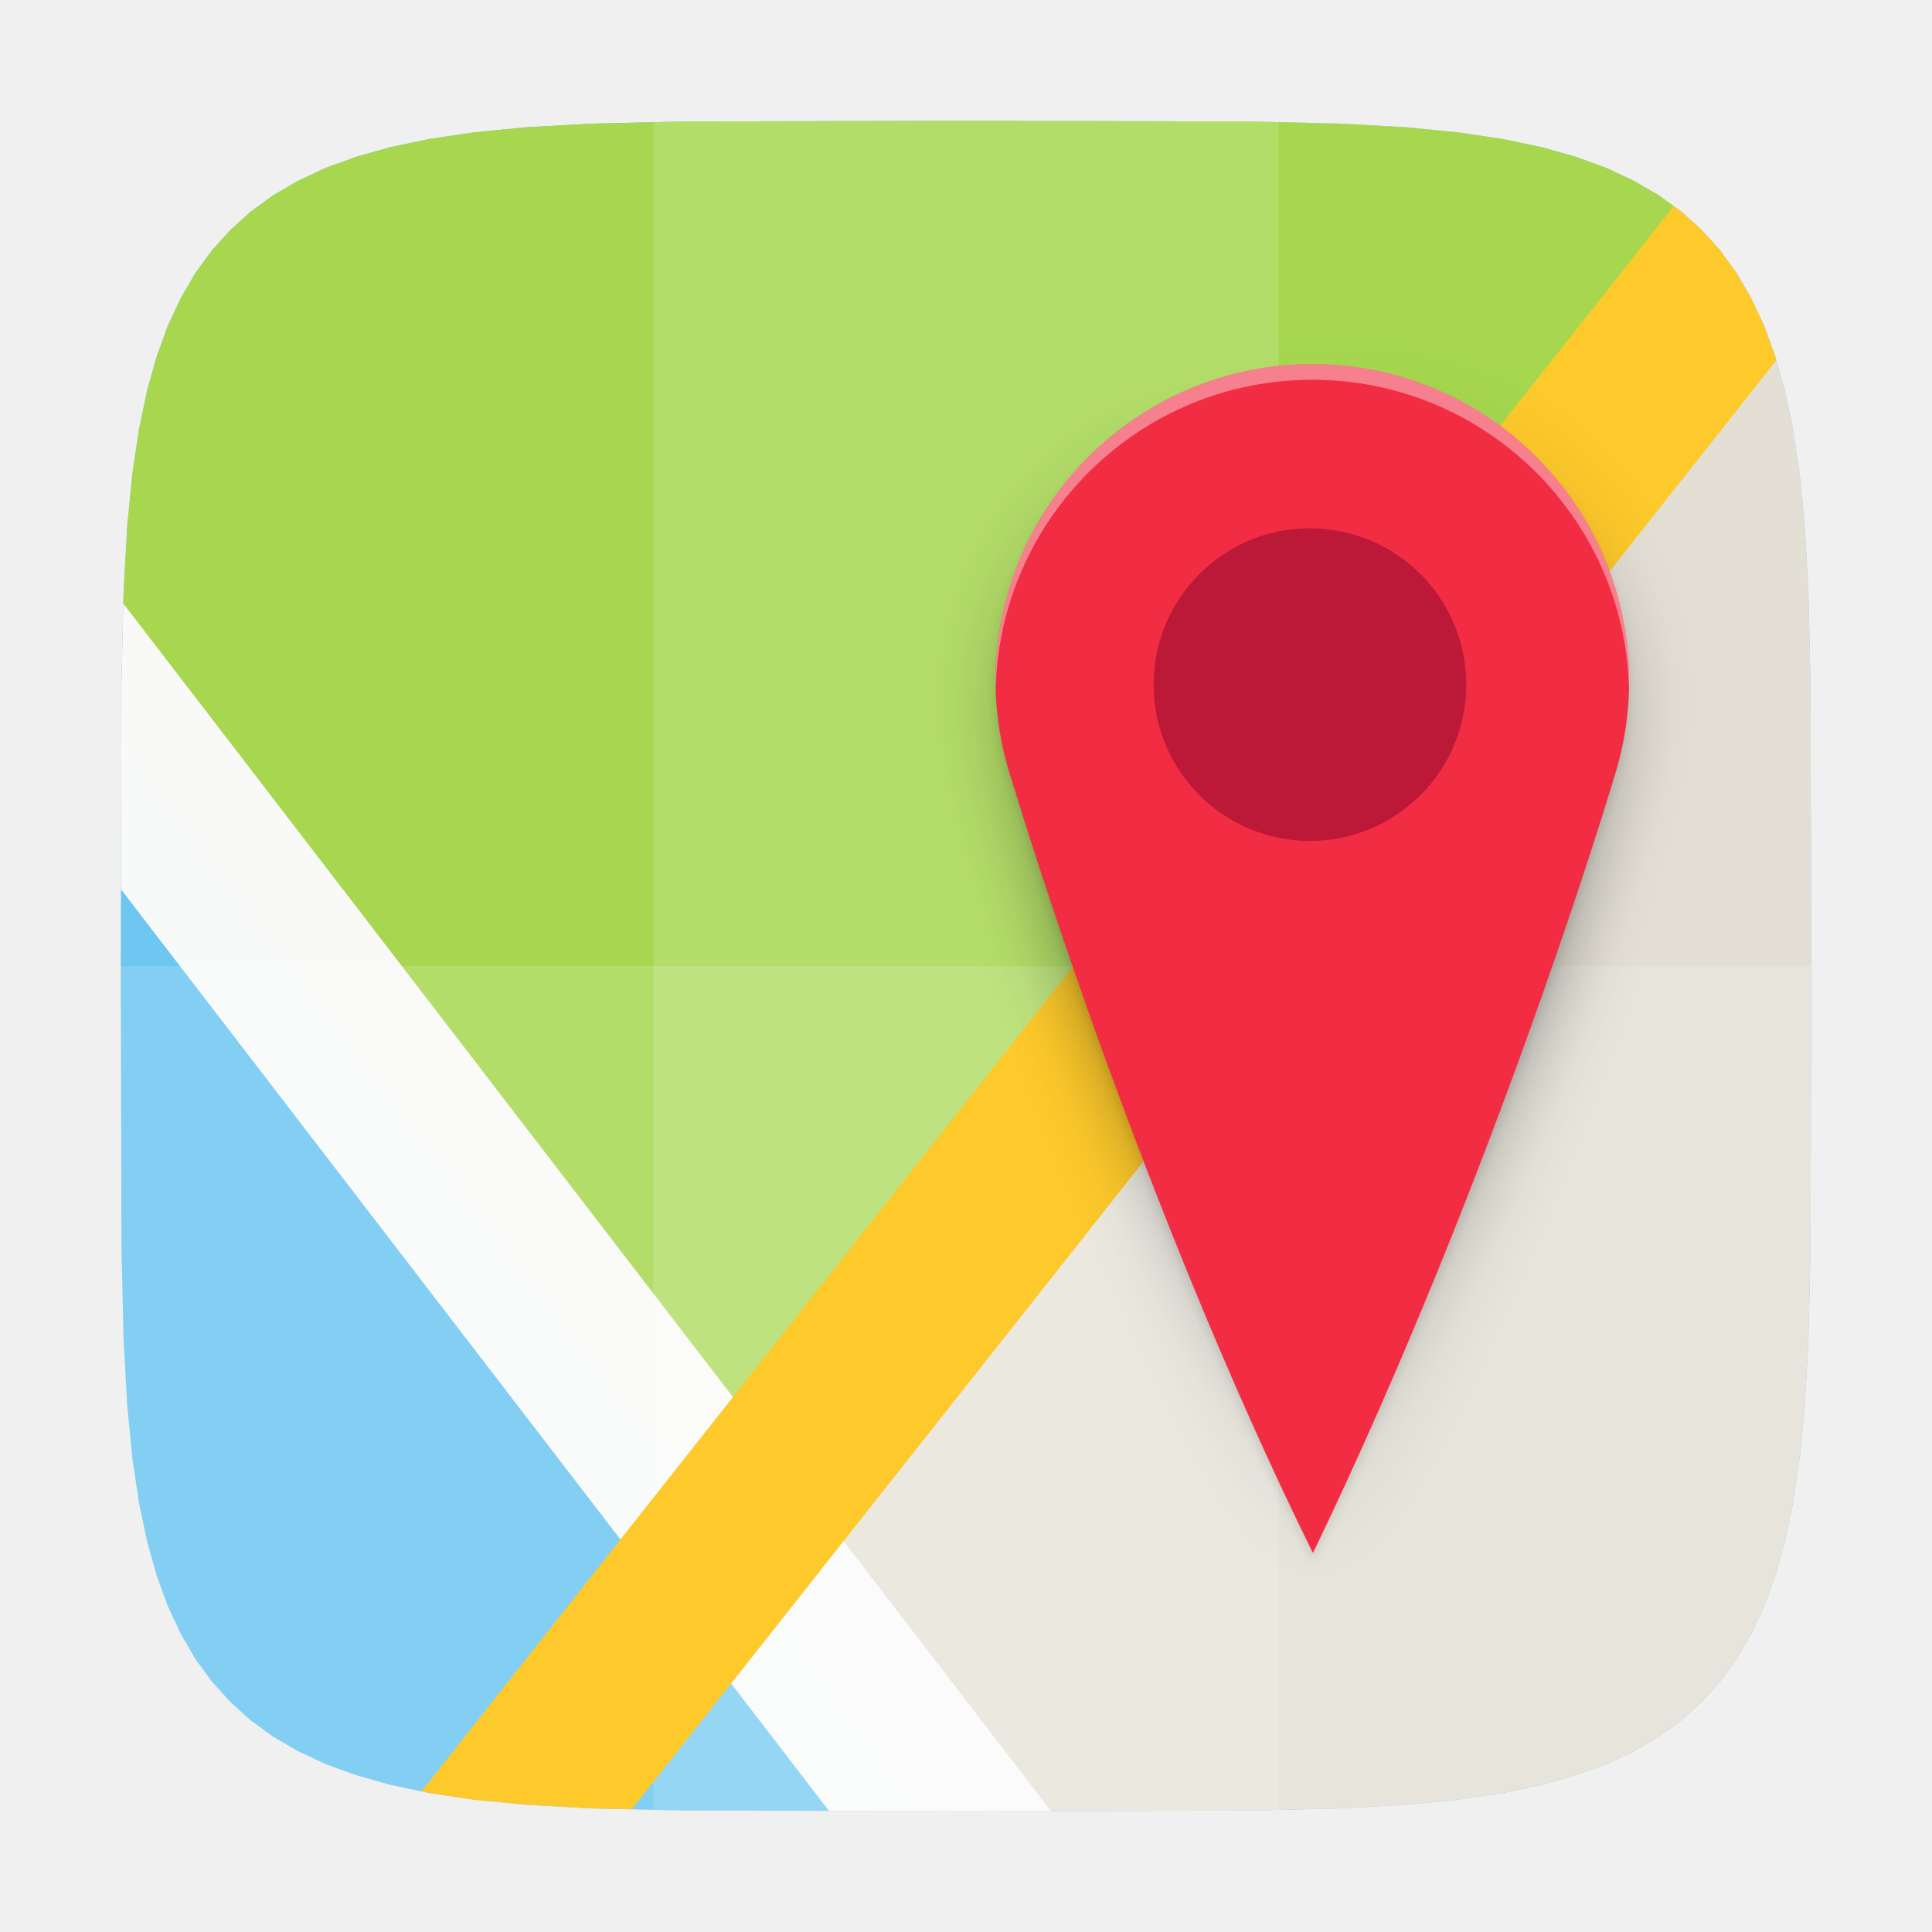
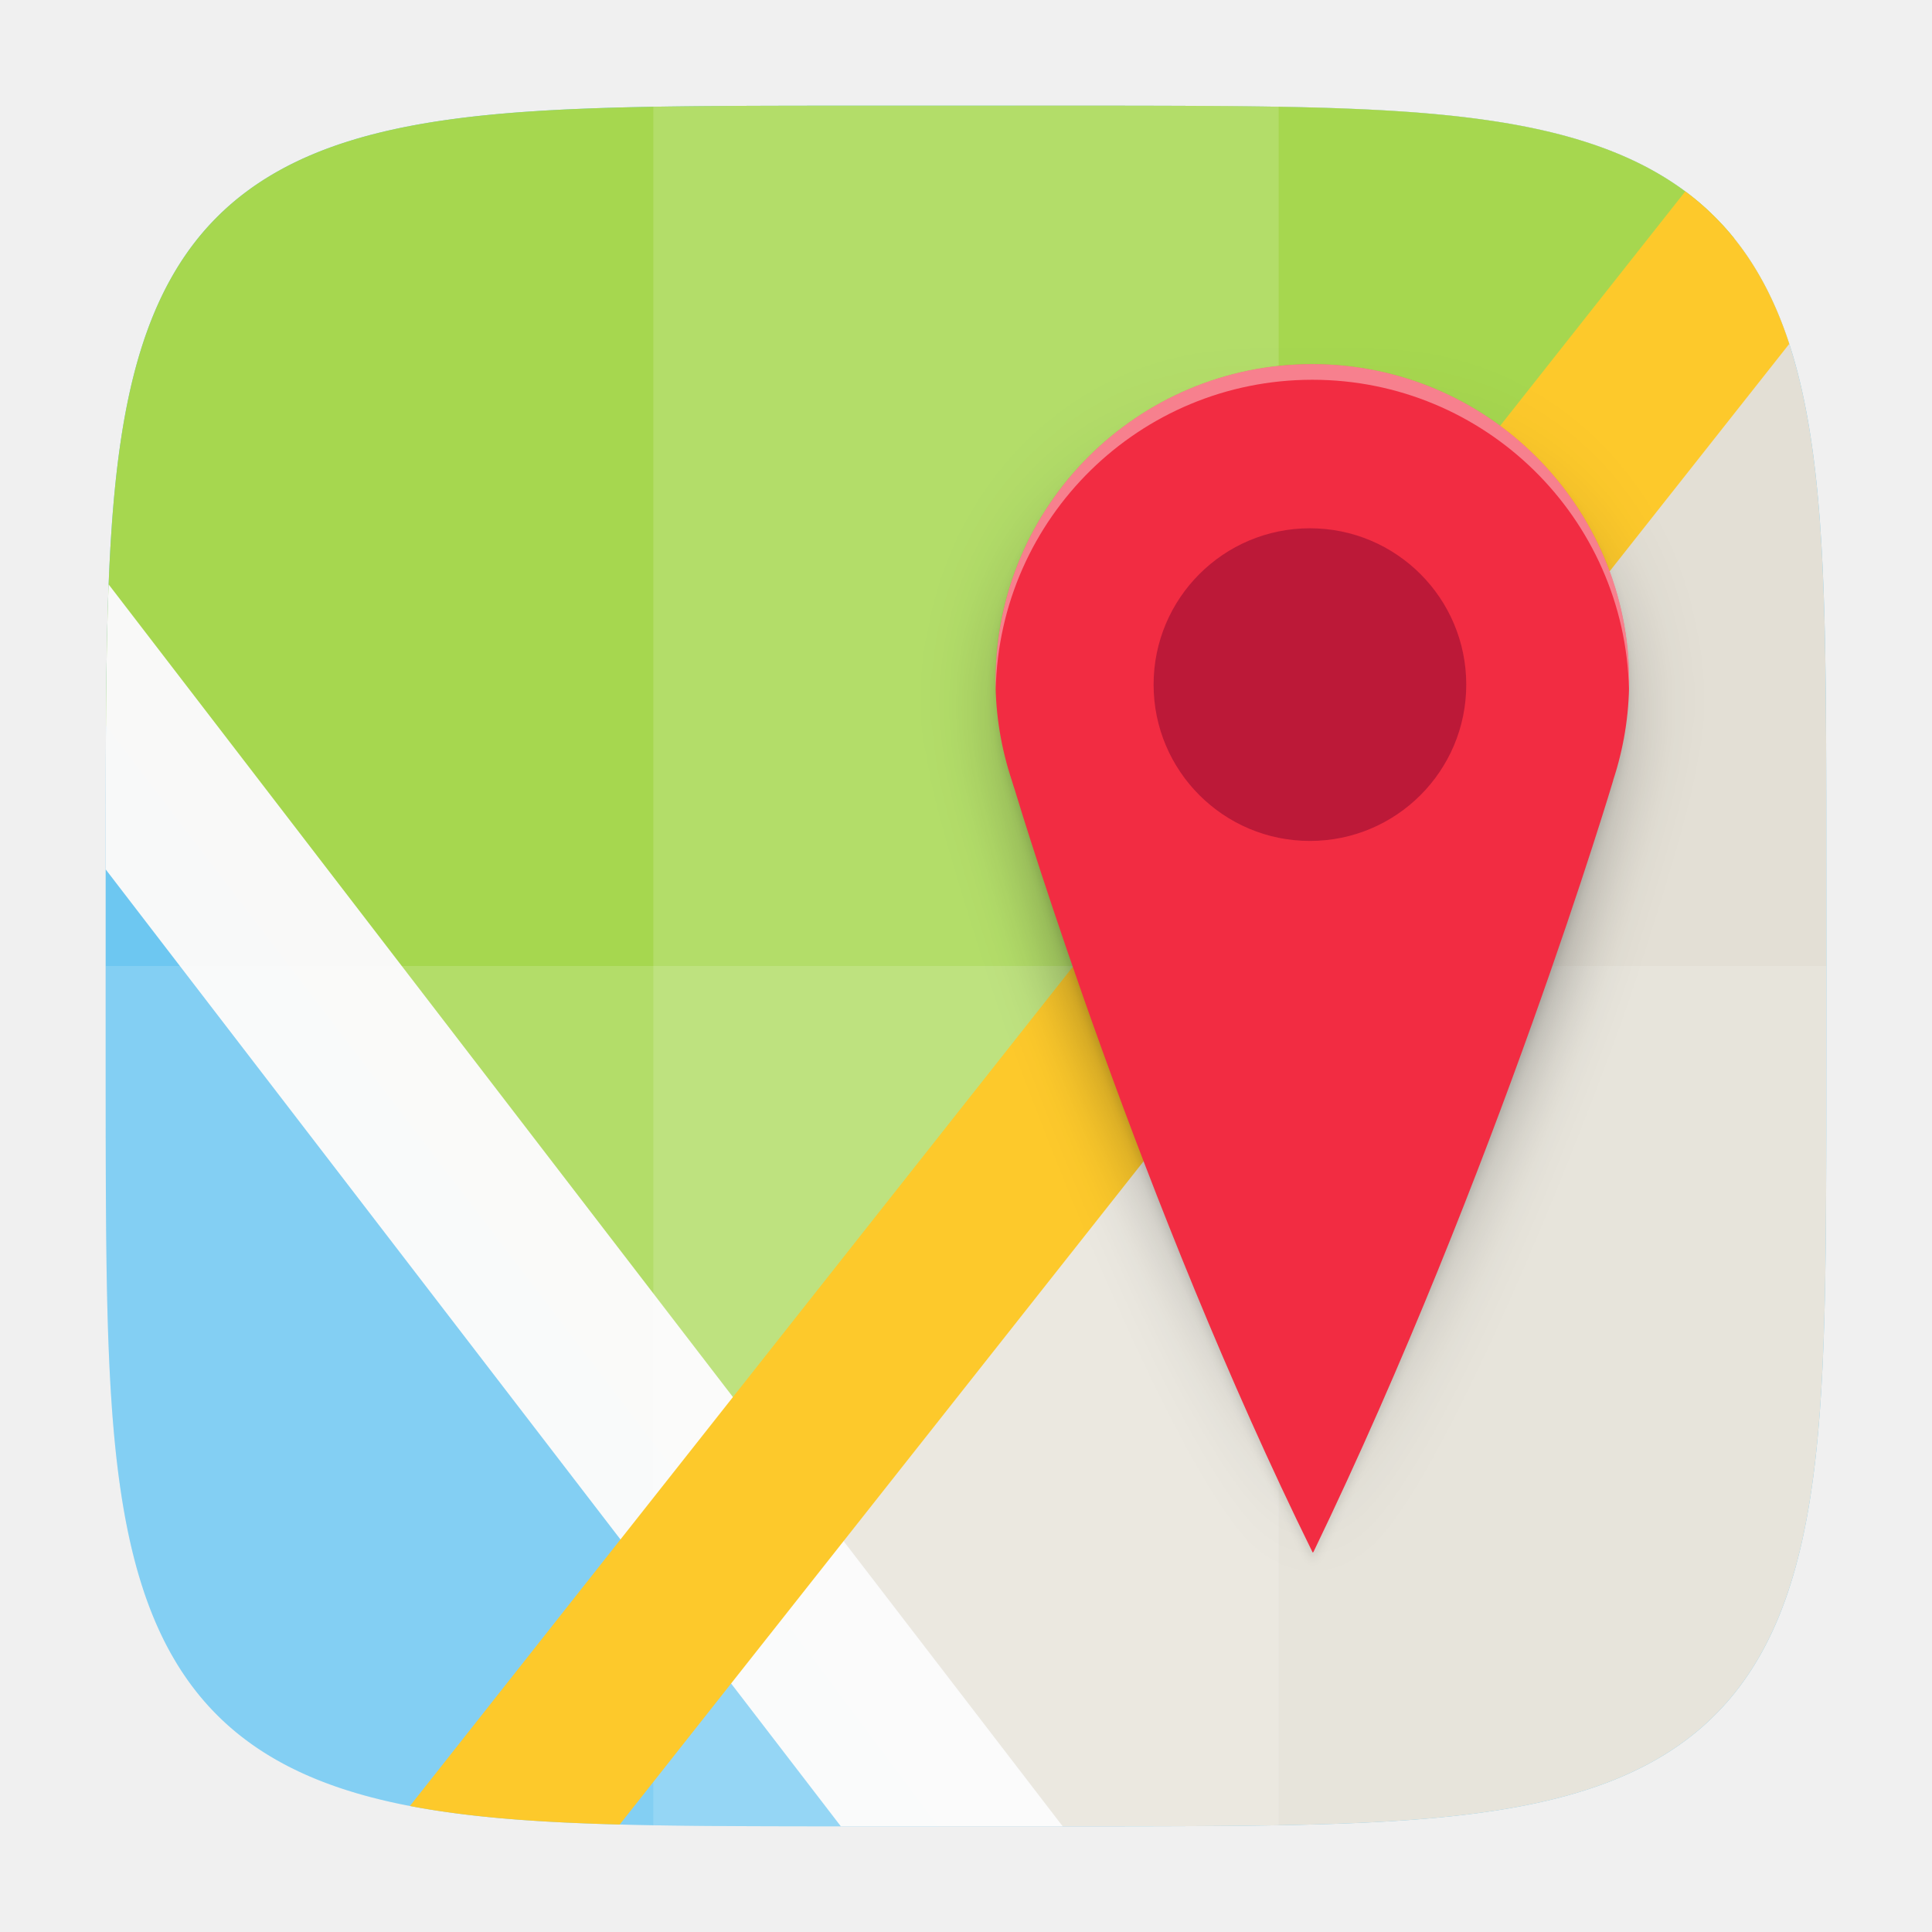
<svg xmlns="http://www.w3.org/2000/svg" xmlns:xlink="http://www.w3.org/1999/xlink" viewBox="0 0 128 128" width="128" height="128">
  <defs id="defs3">
    <filter style="color-interpolation-filters:sRGB" id="filter4346" x="-0.014" width="1.029" y="-0.011" height="1.023">
      <feGaussianBlur stdDeviation="2.12" id="feGaussianBlur4348" />
    </filter>
    <filter style="color-interpolation-filters:sRGB" id="filter4380" x="-0.058" width="1.116" y="-0.045" height="1.091">
      <feGaussianBlur stdDeviation="8.48" id="feGaussianBlur4382" />
    </filter>
    <linearGradient id="linearGradient927">
      <stop style="stop-color:#ffffff;stop-opacity:1;" offset="0" id="stop923" />
      <stop id="stop933" offset="0.125" style="stop-color:#ffffff;stop-opacity:0.098" />
      <stop id="stop931" offset="0.925" style="stop-color:#ffffff;stop-opacity:0.098" />
      <stop style="stop-color:#ffffff;stop-opacity:0.498" offset="1" id="stop925" />
    </linearGradient>
    <clipPath clipPathUnits="userSpaceOnUse" id="clipPath994">
      <path style="color:#000000;display:inline;overflow:visible;visibility:visible;fill:#cdcdcd;fill-opacity:1;fill-rule:nonzero;stroke:none;stroke-width:2;stroke-miterlimit:4;stroke-dasharray:none;stroke-opacity:1;marker:none;enable-background:accumulate" d="m 335.731,62 c -8.824,0 -9.774,0.906 -9.73,9.748 V 84 96.252 c -0.043,8.842 0.906,9.748 9.73,9.748 h 16.539 c 8.824,0 9.73,-0.906 9.73,-9.748 V 84 71.748 C 362.001,62.906 361.094,62 352.27,62 Z" id="path996" />
    </clipPath>
    <linearGradient xlink:href="#linearGradient927" id="linearGradient1004" x1="344" y1="66.001" x2="344" y2="102.001" gradientUnits="userSpaceOnUse" gradientTransform="rotate(-90,344,84)" />
    <clipPath clipPathUnits="userSpaceOnUse" id="clipPath971">
      <path style="color:#000000;display:inline;overflow:visible;visibility:visible;opacity:1;fill:#46a926;fill-opacity:1;fill-rule:nonzero;stroke:none;stroke-width:2;stroke-miterlimit:4;stroke-dasharray:none;stroke-opacity:1;marker:none;enable-background:accumulate" d="m 327.865,189 c -4.412,0 -4.887,0.453 -4.865,4.874 V 200 206.126 C 322.978,210.547 323.453,211 327.865,211 h 8.27 C 340.547,211 341,210.547 341,206.126 V 200 193.874 C 341,189.453 340.547,189 336.135,189 Z" id="path973" />
    </clipPath>
    <linearGradient xlink:href="#linearGradient927" id="linearGradient981" x1="332" y1="191" x2="332" y2="209" gradientUnits="userSpaceOnUse" gradientTransform="rotate(-90,331.9997,200)" />
    <clipPath clipPathUnits="userSpaceOnUse" id="clipPath983">
      <path id="path985" d="m 325.096,237 c -2.808,0 -3.11,0.288 -3.096,3.102 V 244 v 3.898 c -0.014,2.813 0.288,3.102 3.096,3.102 h 5.808 C 333.712,251 334,250.712 334,247.898 V 244 240.102 C 334,237.288 333.712,237 330.904,237 Z" style="color:#000000;display:inline;overflow:visible;visibility:visible;opacity:1;fill:#46a926;fill-opacity:1;fill-rule:nonzero;stroke:none;stroke-width:2;stroke-miterlimit:4;stroke-dasharray:none;stroke-opacity:1;marker:none;enable-background:accumulate" />
    </clipPath>
    <linearGradient xlink:href="#linearGradient927" id="linearGradient993" x1="328" y1="238" x2="328" y2="250" gradientUnits="userSpaceOnUse" gradientTransform="rotate(-90,328,244)" />
    <linearGradient xlink:href="#linearGradient927" id="linearGradient1004-8" x1="344" y1="65.144" x2="344" y2="102.857" gradientUnits="userSpaceOnUse" gradientTransform="matrix(0,-1.04758,0.954581,0,263.8152,444.3675)" />
    <clipPath clipPathUnits="userSpaceOnUse" id="clipPath994-1">
      <path style="color:#000000;display:inline;overflow:visible;visibility:visible;fill:#cdcdcd;fill-opacity:1;fill-rule:nonzero;stroke:none;stroke-width:2;stroke-miterlimit:4;stroke-dasharray:none;stroke-opacity:1;marker:none;enable-background:accumulate" d="m 335.731,62 c -8.824,0 -9.774,0.906 -9.73,9.748 V 84 96.252 c -0.043,8.842 0.906,9.748 9.73,9.748 h 16.539 c 8.824,0 9.73,-0.906 9.73,-9.748 V 84 71.748 C 362.001,62.906 361.094,62 352.27,62 Z" id="path996-8" />
    </clipPath>
    <linearGradient gradientTransform="translate(-307.2262,125.3924)" xlink:href="#linearGradient4311" id="linearGradient4317" x1="667.975" y1="-19.788" x2="667.975" y2="282.685" gradientUnits="userSpaceOnUse" />
    <linearGradient id="linearGradient4311">
      <stop style="stop-color:#000000;stop-opacity:0" offset="0" id="stop4313" />
      <stop id="stop4319" offset="0.504" style="stop-color:#000000;stop-opacity:1" />
      <stop style="stop-color:#000000;stop-opacity:0;" offset="1" id="stop4315" />
    </linearGradient>
    <filter style="color-interpolation-filters:sRGB" id="filter4321" x="-0.138" width="1.276" y="-0.074" height="1.147">
      <feGaussianBlur stdDeviation="9.324" id="feGaussianBlur4323" />
    </filter>
    <filter style="color-interpolation-filters:sRGB" id="filter4398" x="-0.017" width="1.035" y="-0.009" height="1.018">
      <feGaussianBlur stdDeviation="1.165" id="feGaussianBlur4400" />
    </filter>
-     <path id="tq" d="M120.00 64.00 L119.95 82.81 L119.81 88.80 L119.57 93.13 L119.23 96.61 L118.79 99.57 L118.25 102.14 L117.61 104.41 L116.87 106.44 L116.01 108.27 L115.05 109.92 L113.96 111.41 L112.75 112.75 L111.41 113.96 L109.92 115.05 L108.27 116.01 L106.44 116.87 L104.41 117.61 L102.14 118.25 L99.57 118.79 L96.61 119.23 L93.13 119.57 L88.80 119.81 L82.81 119.95 L64.00 120.00 L45.19 119.95 L39.20 119.81 L34.87 119.57 L31.39 119.23 L28.43 118.79 L25.86 118.25 L23.59 117.61 L21.56 116.87 L19.73 116.01 L18.08 115.05 L16.59 113.96 L15.25 112.75 L14.04 111.41 L12.95 109.92 L11.99 108.27 L11.13 106.44 L10.39 104.41 L9.75 102.14 L9.21 99.57 L8.77 96.61 L8.43 93.13 L8.19 88.80 L8.05 82.81 L8.00 64.00 L8.05 45.19 L8.19 39.20 L8.43 34.87 L8.77 31.39 L9.21 28.43 L9.75 25.86 L10.39 23.59 L11.13 21.56 L11.99 19.73 L12.95 18.08 L14.04 16.59 L15.25 15.25 L16.59 14.04 L18.08 12.95 L19.73 11.99 L21.56 11.13 L23.59 10.39 L25.86 9.75 L28.43 9.21 L31.39 8.77 L34.87 8.43 L39.20 8.19 L45.19 8.05 L64.00 8.00 L82.81 8.05 L88.80 8.19 L93.13 8.43 L96.61 8.77 L99.57 9.21 L102.14 9.75 L104.41 10.39 L106.44 11.13 L108.27 11.99 L109.92 12.95 L111.41 14.04 L112.75 15.25 L113.96 16.59 L115.05 18.08 L116.01 19.73 L116.87 21.56 L117.61 23.59 L118.25 25.86 L118.79 28.43 L119.23 31.39 L119.57 34.87 L119.81 39.20 L119.95 45.19Z" />
+     <path id="tq" d="M121 64 L120.999 72.555 L120.997 75.288 L120.992 77.275 L120.986 78.894 L120.978 80.283 L120.969 81.514 L120.957 82.627 L120.944 83.648 L120.93 84.594 L120.913 85.478 L120.895 86.31 L120.875 87.098 L120.853 87.846 L120.83 88.56 L120.804 89.244 L120.777 89.9 L120.749 90.531 L120.718 91.14 L120.686 91.728 L120.652 92.297 L120.616 92.849 L120.579 93.384 L120.54 93.905 L120.498 94.411 L120.456 94.904 L120.411 95.384 L120.365 95.853 L120.317 96.311 L120.267 96.758 L120.215 97.195 L120.162 97.623 L120.106 98.042 L120.049 98.452 L119.99 98.854 L119.93 99.248 L119.867 99.634 L119.803 100.014 L119.737 100.386 L119.669 100.751 L119.599 101.11 L119.528 101.463 L119.454 101.81 L119.379 102.151 L119.302 102.486 L119.223 102.816 L119.142 103.14 L119.06 103.46 L118.975 103.774 L118.889 104.084 L118.801 104.388 L118.71 104.688 L118.618 104.984 L118.524 105.275 L118.429 105.562 L118.331 105.844 L118.231 106.123 L118.13 106.397 L118.026 106.668 L117.92 106.935 L117.813 107.198 L117.704 107.457 L117.592 107.713 L117.479 107.965 L117.363 108.214 L117.246 108.459 L117.127 108.701 L117.005 108.94 L116.882 109.175 L116.756 109.407 L116.628 109.636 L116.499 109.862 L116.367 110.085 L116.233 110.305 L116.097 110.522 L115.959 110.736 L115.819 110.947 L115.676 111.156 L115.532 111.361 L115.385 111.564 L115.236 111.764 L115.085 111.961 L114.932 112.156 L114.776 112.348 L114.618 112.538 L114.458 112.725 L114.295 112.909 L114.13 113.091 L113.963 113.27 L113.793 113.447 L113.621 113.621 L113.447 113.793 L113.27 113.963 L113.091 114.13 L112.909 114.295 L112.725 114.458 L112.538 114.618 L112.348 114.776 L112.156 114.932 L111.961 115.085 L111.764 115.236 L111.564 115.385 L111.361 115.532 L111.156 115.676 L110.947 115.819 L110.736 115.959 L110.522 116.097 L110.305 116.233 L110.085 116.367 L109.862 116.499 L109.636 116.628 L109.407 116.756 L109.175 116.882 L108.94 117.005 L108.701 117.127 L108.459 117.246 L108.214 117.363 L107.965 117.479 L107.713 117.592 L107.457 117.704 L107.198 117.813 L106.935 117.92 L106.668 118.026 L106.397 118.13 L106.123 118.231 L105.844 118.331 L105.562 118.429 L105.275 118.524 L104.984 118.618 L104.688 118.71 L104.388 118.801 L104.084 118.889 L103.774 118.975 L103.46 119.06 L103.14 119.142 L102.816 119.223 L102.486 119.302 L102.151 119.379 L101.81 119.454 L101.463 119.528 L101.11 119.599 L100.751 119.669 L100.386 119.737 L100.014 119.803 L99.634 119.867 L99.248 119.93 L98.854 119.99 L98.452 120.049 L98.042 120.106 L97.623 120.162 L97.195 120.215 L96.758 120.267 L96.311 120.317 L95.853 120.365 L95.384 120.411 L94.904 120.456 L94.411 120.498 L93.905 120.54 L93.384 120.579 L92.849 120.616 L92.297 120.652 L91.728 120.686 L91.14 120.718 L90.531 120.749 L89.9 120.777 L89.244 120.804 L88.56 120.83 L87.846 120.853 L87.098 120.875 L86.31 120.895 L85.478 120.913 L84.594 120.93 L83.648 120.944 L82.627 120.957 L81.514 120.969 L80.283 120.978 L78.894 120.986 L77.275 120.992 L75.288 120.997 L72.555 120.999 L64 121 L55.445 120.999 L52.712 120.997 L50.725 120.992 L49.106 120.986 L47.717 120.978 L46.486 120.969 L45.373 120.957 L44.352 120.944 L43.406 120.93 L42.522 120.913 L41.69 120.895 L40.902 120.875 L40.154 120.853 L39.44 120.83 L38.756 120.804 L38.1 120.777 L37.469 120.749 L36.86 120.718 L36.272 120.686 L35.703 120.652 L35.151 120.616 L34.616 120.579 L34.095 120.54 L33.589 120.498 L33.096 120.456 L32.616 120.411 L32.147 120.365 L31.689 120.317 L31.242 120.267 L30.805 120.215 L30.377 120.162 L29.958 120.106 L29.548 120.049 L29.146 119.99 L28.752 119.93 L28.366 119.867 L27.986 119.803 L27.614 119.737 L27.249 119.669 L26.89 119.599 L26.537 119.528 L26.19 119.454 L25.849 119.379 L25.514 119.302 L25.184 119.223 L24.86 119.142 L24.54 119.06 L24.226 118.975 L23.916 118.889 L23.612 118.801 L23.312 118.71 L23.016 118.618 L22.725 118.524 L22.438 118.429 L22.156 118.331 L21.877 118.231 L21.603 118.13 L21.332 118.026 L21.065 117.92 L20.802 117.813 L20.543 117.704 L20.287 117.592 L20.035 117.479 L19.786 117.363 L19.541 117.246 L19.299 117.127 L19.06 117.005 L18.825 116.882 L18.593 116.756 L18.364 116.628 L18.138 116.499 L17.915 116.367 L17.695 116.233 L17.478 116.097 L17.264 115.959 L17.053 115.819 L16.844 115.676 L16.639 115.532 L16.436 115.385 L16.236 115.236 L16.039 115.085 L15.844 114.932 L15.652 114.776 L15.462 114.618 L15.275 114.458 L15.091 114.295 L14.909 114.13 L14.73 113.963 L14.553 113.793 L14.379 113.621 L14.207 113.447 L14.037 113.27 L13.87 113.091 L13.705 112.909 L13.542 112.725 L13.382 112.538 L13.224 112.348 L13.068 112.156 L12.915 111.961 L12.764 111.764 L12.615 111.564 L12.468 111.361 L12.324 111.156 L12.181 110.947 L12.041 110.736 L11.903 110.522 L11.767 110.305 L11.633 110.085 L11.501 109.862 L11.372 109.636 L11.244 109.407 L11.118 109.175 L10.995 108.94 L10.873 108.701 L10.754 108.459 L10.637 108.214 L10.521 107.965 L10.408 107.713 L10.296 107.457 L10.187 107.198 L10.08 106.935 L9.974 106.668 L9.87 106.397 L9.769 106.123 L9.669 105.844 L9.571 105.562 L9.476 105.275 L9.382 104.984 L9.29 104.688 L9.199 104.388 L9.111 104.084 L9.025 103.774 L8.94 103.46 L8.858 103.14 L8.777 102.816 L8.698 102.486 L8.621 102.151 L8.546 101.81 L8.472 101.463 L8.401 101.11 L8.331 100.751 L8.263 100.386 L8.197 100.014 L8.133 99.634 L8.07 99.248 L8.01 98.854 L7.951 98.452 L7.894 98.042 L7.838 97.623 L7.785 97.195 L7.733 96.758 L7.683 96.311 L7.635 95.853 L7.589 95.384 L7.544 94.904 L7.502 94.411 L7.46 93.905 L7.421 93.384 L7.384 92.849 L7.348 92.297 L7.314 91.728 L7.282 91.14 L7.251 90.531 L7.223 89.9 L7.196 89.244 L7.17 88.56 L7.147 87.846 L7.125 87.098 L7.105 86.31 L7.087 85.478 L7.07 84.594 L7.056 83.648 L7.043 82.627 L7.031 81.514 L7.022 80.283 L7.014 78.894 L7.008 77.275 L7.003 75.288 L7.001 72.555 L7 64 L7.001 55.445 L7.003 52.712 L7.008 50.725 L7.014 49.106 L7.022 47.717 L7.031 46.486 L7.043 45.373 L7.056 44.352 L7.07 43.406 L7.087 42.522 L7.105 41.69 L7.125 40.902 L7.147 40.154 L7.17 39.44 L7.196 38.756 L7.223 38.1 L7.251 37.469 L7.282 36.86 L7.314 36.272 L7.348 35.703 L7.384 35.151 L7.421 34.616 L7.46 34.095 L7.502 33.589 L7.544 33.096 L7.589 32.616 L7.635 32.147 L7.683 31.689 L7.733 31.242 L7.785 30.805 L7.838 30.377 L7.894 29.958 L7.951 29.548 L8.01 29.146 L8.07 28.752 L8.133 28.366 L8.197 27.986 L8.263 27.614 L8.331 27.249 L8.401 26.89 L8.472 26.537 L8.546 26.19 L8.621 25.849 L8.698 25.514 L8.777 25.184 L8.858 24.86 L8.94 24.54 L9.025 24.226 L9.111 23.916 L9.199 23.612 L9.29 23.312 L9.382 23.016 L9.476 22.725 L9.571 22.438 L9.669 22.156 L9.769 21.877 L9.87 21.603 L9.974 21.332 L10.08 21.065 L10.187 20.802 L10.296 20.543 L10.408 20.287 L10.521 20.035 L10.637 19.786 L10.754 19.541 L10.873 19.299 L10.995 19.06 L11.118 18.825 L11.244 18.593 L11.372 18.364 L11.501 18.138 L11.633 17.915 L11.767 17.695 L11.903 17.478 L12.041 17.264 L12.181 17.053 L12.324 16.844 L12.468 16.639 L12.615 16.436 L12.764 16.236 L12.915 16.039 L13.068 15.844 L13.224 15.652 L13.382 15.462 L13.542 15.275 L13.705 15.091 L13.87 14.909 L14.037 14.73 L14.207 14.553 L14.379 14.379 L14.553 14.207 L14.73 14.037 L14.909 13.87 L15.091 13.705 L15.275 13.542 L15.462 13.382 L15.652 13.224 L15.844 13.068 L16.039 12.915 L16.236 12.764 L16.436 12.615 L16.639 12.468 L16.844 12.324 L17.053 12.181 L17.264 12.041 L17.478 11.903 L17.695 11.767 L17.915 11.633 L18.138 11.501 L18.364 11.372 L18.593 11.244 L18.825 11.118 L19.06 10.995 L19.299 10.873 L19.541 10.754 L19.786 10.637 L20.035 10.521 L20.287 10.408 L20.543 10.296 L20.802 10.187 L21.065 10.08 L21.332 9.974 L21.603 9.87 L21.877 9.769 L22.156 9.669 L22.438 9.571 L22.725 9.476 L23.016 9.382 L23.312 9.29 L23.612 9.199 L23.916 9.111 L24.226 9.025 L24.54 8.94 L24.86 8.858 L25.184 8.777 L25.514 8.698 L25.849 8.621 L26.19 8.546 L26.537 8.472 L26.89 8.401 L27.249 8.331 L27.614 8.263 L27.986 8.197 L28.366 8.133 L28.752 8.07 L29.146 8.01 L29.548 7.951 L29.958 7.894 L30.377 7.838 L30.805 7.785 L31.242 7.733 L31.689 7.683 L32.147 7.635 L32.616 7.589 L33.096 7.544 L33.589 7.502 L34.095 7.46 L34.616 7.421 L35.151 7.384 L35.703 7.348 L36.272 7.314 L36.86 7.282 L37.469 7.251 L38.1 7.223 L38.756 7.196 L39.44 7.17 L40.154 7.147 L40.902 7.125 L41.69 7.105 L42.522 7.087 L43.406 7.07 L44.352 7.056 L45.373 7.043 L46.486 7.031 L47.717 7.022 L49.106 7.014 L50.725 7.008 L52.712 7.003 L55.445 7.001 L64 7 L72.555 7.001 L75.288 7.003 L77.275 7.008 L78.894 7.014 L80.283 7.022 L81.514 7.031 L82.627 7.043 L83.648 7.056 L84.594 7.07 L85.478 7.087 L86.31 7.105 L87.098 7.125 L87.846 7.147 L88.56 7.17 L89.244 7.196 L89.9 7.223 L90.531 7.251 L91.14 7.282 L91.728 7.314 L92.297 7.348 L92.849 7.384 L93.384 7.421 L93.905 7.46 L94.411 7.502 L94.904 7.544 L95.384 7.589 L95.853 7.635 L96.311 7.683 L96.758 7.733 L97.195 7.785 L97.623 7.838 L98.042 7.894 L98.452 7.951 L98.854 8.01 L99.248 8.07 L99.634 8.133 L100.014 8.197 L100.386 8.263 L100.751 8.331 L101.11 8.401 L101.463 8.472 L101.81 8.546 L102.151 8.621 L102.486 8.698 L102.816 8.777 L103.14 8.858 L103.46 8.94 L103.774 9.025 L104.084 9.111 L104.388 9.199 L104.688 9.29 L104.984 9.382 L105.275 9.476 L105.562 9.571 L105.844 9.669 L106.123 9.769 L106.397 9.87 L106.668 9.974 L106.935 10.08 L107.198 10.187 L107.457 10.296 L107.713 10.408 L107.965 10.521 L108.214 10.637 L108.459 10.754 L108.701 10.873 L108.94 10.995 L109.175 11.118 L109.407 11.244 L109.636 11.372 L109.862 11.501 L110.085 11.633 L110.305 11.767 L110.522 11.903 L110.736 12.041 L110.947 12.181 L111.156 12.324 L111.361 12.468 L111.564 12.615 L111.764 12.764 L111.961 12.915 L112.156 13.068 L112.348 13.224 L112.538 13.382 L112.725 13.542 L112.909 13.705 L113.091 13.87 L113.27 14.037 L113.447 14.207 L113.621 14.379 L113.793 14.553 L113.963 14.73 L114.13 14.909 L114.295 15.091 L114.458 15.275 L114.618 15.462 L114.776 15.652 L114.932 15.844 L115.085 16.039 L115.236 16.236 L115.385 16.436 L115.532 16.639 L115.676 16.844 L115.819 17.053 L115.959 17.264 L116.097 17.478 L116.233 17.695 L116.367 17.915 L116.499 18.138 L116.628 18.364 L116.756 18.593 L116.882 18.825 L117.005 19.06 L117.127 19.299 L117.246 19.541 L117.363 19.786 L117.479 20.035 L117.592 20.287 L117.704 20.543 L117.813 20.802 L117.92 21.065 L118.026 21.332 L118.13 21.603 L118.231 21.877 L118.331 22.156 L118.429 22.438 L118.524 22.725 L118.618 23.016 L118.71 23.312 L118.801 23.612 L118.889 23.916 L118.975 24.226 L119.06 24.54 L119.142 24.86 L119.223 25.184 L119.302 25.514 L119.379 25.849 L119.454 26.19 L119.528 26.537 L119.599 26.89 L119.669 27.249 L119.737 27.614 L119.803 27.986 L119.867 28.366 L119.93 28.752 L119.99 29.146 L120.049 29.548 L120.106 29.958 L120.162 30.377 L120.215 30.805 L120.267 31.242 L120.317 31.689 L120.365 32.147 L120.411 32.616 L120.456 33.096 L120.498 33.589 L120.54 34.095 L120.579 34.616 L120.616 35.151 L120.652 35.703 L120.686 36.272 L120.718 36.86 L120.749 37.469 L120.777 38.1 L120.804 38.756 L120.83 39.44 L120.853 40.154 L120.875 40.902 L120.895 41.69 L120.913 42.522 L120.93 43.406 L120.944 44.352 L120.957 45.373 L120.969 46.486 L120.978 47.717 L120.986 49.106 L120.992 50.725 L120.997 52.712 L120.999 55.445Z" />
    <clipPath id="tc">
      <use href="#tq" />
    </clipPath>
  </defs>
  <g clip-path="url(#tc)">
    <g transform="matrix(0.5178571 0 0 0.6590909 -14.71429 -38.81818)">
+       <g />
      <path style="display:inline;opacity:1;fill:#6dc7f1;fill-opacity:1;stroke:none;stroke-width:2;stroke-linecap:round;stroke-linejoin:round;stroke-miterlimit:4;stroke-dasharray:none;stroke-dashoffset:0;stroke-opacity:1;enable-background:new" d="M 78.99 67.998 C 43.622 67.998 39.998 71.621 39.998 106.918 L 39.998 205.076 C 39.998 240.373 43.622 244.171 78.99 243.998 L 151.998 243.998 L 225.004 243.998 C 260.372 244.171 263.998 240.373 263.998 205.076 L 263.998 106.918 C 263.998 71.621 260.372 67.998 225.004 67.998 L 151.998 67.998 L 78.99 67.998 z " id="rect877" />
      <path style="color:#000000;display:inline;overflow:visible;visibility:visible;fill:#e3dfd5;fill-opacity:1;fill-rule:nonzero;stroke:none;stroke-width:2.006;marker:none;enable-background:accumulate" clip-path="none" d="M 158.697 67.998 L 121.852 214.465 L 149.91 243.998 L 151.998 243.998 L 225.004 243.998 C 260.372 244.171 263.998 240.373 263.998 205.076 L 263.998 106.918 C 263.998 71.621 260.372 67.998 225.004 67.998 L 158.697 67.998 z " id="path4267" />
      <path style="color:#000000;display:inline;overflow:visible;visibility:visible;fill:#a6d74f;fill-opacity:1;fill-rule:nonzero;stroke:none;stroke-width:2.006;marker:none;enable-background:accumulate" d="M 78.99 67.998 C 43.622 67.998 39.998 71.621 39.998 106.918 L 39.998 129.818 L 124.582 216.896 L 258.084 74.578 C 252.833 68.955 243.062 67.998 225.004 67.998 L 151.998 67.998 L 78.99 67.998 z " id="path4208" />
      <path style="color:#000000;display:inline;overflow:visible;visibility:visible;fill:#f9f9f9;fill-opacity:0.996;fill-rule:nonzero;stroke:none;stroke-width:2.006;marker:none;enable-background:accumulate" d="M 39.998 115.275 L 39.998 144.309 L 137.471 243.998 L 151.998 243.998 L 165.855 243.998 L 39.998 115.275 z " id="rect4236" />
      <path style="display:inline;opacity:1;fill:#6dc7f1;fill-opacity:1;stroke:none;stroke-width:2;stroke-linecap:round;stroke-linejoin:round;stroke-miterlimit:4;stroke-dasharray:none;stroke-dashoffset:0;stroke-opacity:1;enable-background:new" d="M 331.248 65.5 C 322.406 65.457 321.5 66.999 321.5 75.23 L 321.5 92.77 C 321.5 100.999 322.406 102.5 331.248 102.5 L 344 102.5 L 356.752 102.5 C 365.594 102.5 366.5 100.999 366.5 92.77 L 366.5 75.23 C 366.5 66.999 365.594 65.457 356.752 65.5 L 344 65.5 L 331.248 65.5 z " id="path888" />
      <path style="display:inline;opacity:1;fill:#6dc7f1;fill-opacity:1;stroke:none;stroke-width:2;stroke-linecap:round;stroke-linejoin:round;stroke-miterlimit:4;stroke-dasharray:none;stroke-dashoffset:0;stroke-opacity:1;enable-background:new" d="M 327.783 135.5 C 322.085 135.471 321.5 136.512 321.5 142.074 L 321.5 153.926 C 321.5 159.486 322.085 160.5 327.783 160.5 L 336 160.5 L 344.217 160.5 C 349.915 160.5 350.5 159.486 350.5 153.926 L 350.5 142.074 C 350.5 136.512 349.915 135.471 344.217 135.5 L 336 135.5 L 327.783 135.5 z " id="path942" />
      <path style="display:inline;opacity:1;fill:#6dc7f1;fill-opacity:1;stroke:none;stroke-width:2;stroke-linecap:round;stroke-linejoin:round;stroke-miterlimit:4;stroke-dasharray:none;stroke-dashoffset:0;stroke-opacity:1;enable-background:new" d="M 323.824 237.5 C 322.066 237.491 321.241 237.617 320.848 238.312 C 320.578 239.082 320.5 240.159 320.5 241.684 L 320.5 245.316 C 320.5 249.853 321.149 250.5 325.689 250.5 L 328 250.5 L 330.311 250.5 C 334.851 250.5 335.5 249.853 335.5 245.316 L 335.5 241.684 C 335.5 240.159 335.422 239.082 335.152 238.312 C 334.759 237.617 333.934 237.491 332.176 237.5 L 328 237.5 L 323.824 237.5 z " id="path946" />
      <path style="display:inline;opacity:1;fill:#6dc7f1;fill-opacity:1;stroke:none;stroke-width:2;stroke-linecap:round;stroke-linejoin:round;stroke-miterlimit:4;stroke-dasharray:none;stroke-dashoffset:0;stroke-opacity:1;enable-background:new" d="M 325.596 190.5 C 323.628 190.49 322.417 190.581 321.67 191.041 C 320.727 192.165 320.5 194.066 320.5 197.275 L 320.5 202.725 C 320.5 205.921 320.725 207.819 321.658 208.945 C 322.405 209.41 323.619 209.5 325.596 209.5 L 332 209.5 L 338.404 209.5 C 340.381 209.5 341.595 209.41 342.342 208.945 C 343.275 207.819 343.5 205.921 343.5 202.725 L 343.5 197.275 C 343.5 194.066 343.273 192.165 342.33 191.041 C 341.583 190.581 340.372 190.49 338.404 190.5 L 332 190.5 L 325.596 190.5 z " id="path948" />
      <path style="color:#000000;display:inline;overflow:visible;visibility:visible;opacity:0.15;fill:#ffffff;fill-opacity:1;fill-rule:nonzero;stroke:none;stroke-width:2;stroke-linecap:butt;stroke-linejoin:miter;stroke-miterlimit:4;stroke-dasharray:none;stroke-dashoffset:0;stroke-opacity:1;marker:none;enable-background:accumulate" d="M 112 67.998 L 112 243.998 L 151.998 243.998 L 192 243.998 L 192 67.998 L 151.998 67.998 L 112 67.998 z " id="rect4277-3" />
      <path style="display:inline;opacity:0.15;fill:#ffffff;fill-opacity:1;stroke:none;stroke-width:2;stroke-linecap:round;stroke-linejoin:round;stroke-miterlimit:4;stroke-dasharray:none;stroke-dashoffset:0;stroke-opacity:1;enable-background:new" d="M 39.998 156 L 39.998 205.076 C 39.998 240.373 43.622 244.171 78.99 243.998 L 151.998 243.998 L 225.004 243.998 C 260.372 244.171 263.998 240.373 263.998 205.076 L 263.998 156 L 39.998 156 z " id="path1026" />
      <path style="color:#000000;display:inline;overflow:visible;visibility:visible;fill:#e3dfd5;fill-opacity:1;fill-rule:nonzero;stroke:none;stroke-width:2.006;marker:none;enable-background:accumulate" clip-path="none" d="M 345.758 65.5 L 338.348 94.963 L 345.508 102.5 L 356.752 102.5 C 365.594 102.5 366.5 100.999 366.5 92.77 L 366.5 75.23 C 366.5 66.999 365.594 65.457 356.752 65.5 L 345.758 65.5 z " id="path922" />
      <path style="color:#000000;display:inline;overflow:visible;visibility:visible;fill:#a6d74f;fill-opacity:1;fill-rule:nonzero;stroke:none;stroke-width:2.006;marker:none;enable-background:accumulate" d="M 331.248 65.5 C 322.406 65.457 321.5 66.999 321.5 75.23 L 321.5 77.547 L 338.859 95.418 L 365.09 67.455 C 363.797 65.898 361.356 65.477 356.752 65.5 L 344 65.5 L 331.248 65.5 z " id="path924" />
      <path style="color:#000000;display:inline;overflow:visible;visibility:visible;fill:#f9f9f9;fill-opacity:0.996;fill-rule:nonzero;stroke:none;stroke-width:2.006;marker:none;enable-background:accumulate" d="M 321.508 74.838 C 321.507 74.979 321.5 75.085 321.5 75.23 L 321.5 80.273 L 343.232 102.5 L 344 102.5 L 348.553 102.5 L 321.508 74.838 z " id="path926" />
      <path style="color:#000000;display:inline;overflow:visible;visibility:visible;fill:#fdc92b;fill-opacity:1;fill-rule:nonzero;stroke:none;stroke-width:4.013;marker:none;enable-background:accumulate" d="M 364.074 66.596 L 328.078 102.4 C 329.004 102.469 330.047 102.5 331.248 102.5 L 333.363 102.5 L 366.146 69.891 C 365.821 68.311 365.201 67.265 364.074 66.596 z " id="path928" />
      <path style="color:#000000;display:inline;overflow:visible;visibility:visible;fill:#e3dfd5;fill-opacity:1;fill-rule:nonzero;stroke:none;stroke-width:2.006;marker:none;enable-background:accumulate" clip-path="none" d="M 337.215 135.5 L 332.232 155.309 L 337.164 160.5 L 344.217 160.5 C 349.915 160.5 350.5 159.486 350.5 153.926 L 350.5 142.074 C 350.5 136.512 349.915 135.471 344.217 135.5 L 337.215 135.5 z " id="path932" />
      <path style="color:#000000;display:inline;overflow:visible;visibility:visible;fill:#a6d74f;fill-opacity:1;fill-rule:nonzero;stroke:none;stroke-width:2.006;marker:none;enable-background:accumulate" d="M 327.783 135.5 C 322.085 135.471 321.5 136.512 321.5 142.074 L 321.5 144.213 L 332.572 155.611 L 349.844 137.199 C 349.093 135.832 347.513 135.483 344.217 135.5 L 336 135.5 L 327.783 135.5 z " id="path934" />
      <path style="color:#000000;display:inline;overflow:visible;visibility:visible;fill:#f9f9f9;fill-opacity:0.996;fill-rule:nonzero;stroke:none;stroke-width:2.006;marker:none;enable-background:accumulate" d="M 321.5 142.398 L 321.5 146.027 L 335.65 160.5 L 336 160.5 L 339.197 160.5 L 321.5 142.398 z " id="path936" />
      <path style="color:#000000;display:inline;overflow:visible;visibility:visible;fill:#fdc92b;fill-opacity:1;fill-rule:nonzero;stroke:none;stroke-width:4.013;marker:none;enable-background:accumulate" d="M 349.283 136.496 L 325.266 160.387 C 325.97 160.466 326.796 160.5 327.783 160.5 L 328.74 160.5 L 350.35 139.006 C 350.196 137.845 349.889 137.028 349.283 136.496 z " id="path938" />
      <path style="color:#000000;display:inline;overflow:visible;visibility:visible;fill:#e3dfd5;fill-opacity:1;fill-rule:nonzero;stroke:none;stroke-width:2.006;marker:none;enable-background:accumulate" clip-path="none" d="M 332.943 190.5 L 329.174 205.48 L 332.992 209.5 L 338.404 209.5 C 343.026 209.5 343.5 209.022 343.5 204.365 L 343.5 195.637 C 343.5 190.98 343.026 190.477 338.404 190.5 L 332.943 190.5 z " id="path943" />
      <path style="color:#000000;display:inline;overflow:visible;visibility:visible;fill:#a6d74f;fill-opacity:1;fill-rule:nonzero;stroke:none;stroke-width:2.006;marker:none;enable-background:accumulate" d="M 325.596 190.5 C 320.974 190.477 320.5 190.98 320.5 195.637 L 320.5 196.516 L 329.43 205.709 L 342.801 191.455 C 342.135 190.63 340.856 190.488 338.404 190.5 L 332 190.5 L 325.596 190.5 z " id="path945" />
      <path style="color:#000000;display:inline;overflow:visible;visibility:visible;fill:#f9f9f9;fill-opacity:0.996;fill-rule:nonzero;stroke:none;stroke-width:2.006;marker:none;enable-background:accumulate" d="M 320.508 195.17 C 320.506 195.333 320.5 195.462 320.5 195.637 L 320.5 197.881 L 331.859 209.5 L 332 209.5 L 334.52 209.5 L 320.508 195.17 z " id="path947" />
      <path style="color:#000000;display:inline;overflow:visible;visibility:visible;fill:#fdc92b;fill-opacity:1;fill-rule:nonzero;stroke:none;stroke-width:4.013;marker:none;enable-background:accumulate" d="M 342.309 191.029 L 323.793 209.445 C 324.316 209.48 324.895 209.5 325.596 209.5 L 326.43 209.5 L 343.318 192.701 C 343.157 191.881 342.854 191.357 342.309 191.029 z " id="path949-8" />
      <path style="color:#000000;display:inline;overflow:visible;visibility:visible;fill:#e3dfd5;fill-opacity:1;fill-rule:nonzero;stroke:none;stroke-width:2.006;marker:none;enable-background:accumulate" clip-path="none" d="M 328.67 237.5 L 326.115 247.654 L 328.818 250.5 L 332.176 250.5 C 335.19 250.5 335.5 250.188 335.5 247.146 L 335.5 240.855 C 335.5 237.814 335.19 237.485 332.176 237.5 L 328.67 237.5 z " id="path953" />
      <path style="color:#000000;display:inline;overflow:visible;visibility:visible;fill:#a6d74f;fill-opacity:1;fill-rule:nonzero;stroke:none;stroke-width:2.006;marker:none;enable-background:accumulate" d="M 323.824 237.5 C 320.81 237.485 320.5 237.814 320.5 240.855 L 320.5 241.85 L 326.287 247.807 L 335.17 238.338 C 334.784 237.618 333.957 237.491 332.176 237.5 L 328 237.5 L 323.824 237.5 z " id="path956" />
      <path style="color:#000000;display:inline;overflow:visible;visibility:visible;fill:#f9f9f9;fill-opacity:0.996;fill-rule:nonzero;stroke:none;stroke-width:2.006;marker:none;enable-background:accumulate" d="M 320.5 240.943 L 320.5 242.758 L 328.07 250.5 L 329.844 250.5 L 320.5 240.943 z " id="path958-65" />
      <path style="color:#000000;display:inline;overflow:visible;visibility:visible;fill:#fdc92b;fill-opacity:1;fill-rule:nonzero;stroke:none;stroke-width:4.013;marker:none;enable-background:accumulate" d="M 334.904 237.988 L 322.387 250.439 C 322.785 250.48 323.241 250.5 323.824 250.5 L 324.119 250.5 L 335.424 239.254 C 335.349 238.657 335.197 238.249 334.904 237.988 z " id="path960" />
      <path style="display:inline;opacity:0.1;fill:#ffffff;fill-opacity:1;stroke:none;stroke-width:2;stroke-linecap:round;stroke-linejoin:round;stroke-miterlimit:4;stroke-dasharray:none;stroke-dashoffset:0;stroke-opacity:1;enable-background:new" d="M 322 84 L 322 92.27 C 322 101.094 322.906 102 331.748 102 L 344 102 L 356.252 102 C 365.094 102 366 101.094 366 92.27 L 366 84 L 322 84 z " id="path1243" />
      <path style="display:inline;opacity:0.1;fill:#ffffff;fill-opacity:1;stroke:none;stroke-width:2;stroke-linecap:round;stroke-linejoin:round;stroke-miterlimit:4;stroke-dasharray:none;stroke-dashoffset:0;stroke-opacity:1;enable-background:new" d="M 322 148 L 322 153.514 C 322 159.396 322.576 160 328.203 160 L 336 160 L 343.797 160 C 349.424 160 350 159.396 350 153.514 L 350 148 L 322 148 z " id="path1245" />
      <path style="display:inline;opacity:0.1;fill:#ffffff;fill-opacity:1;stroke:none;stroke-width:2;stroke-linecap:round;stroke-linejoin:round;stroke-miterlimit:4;stroke-dasharray:none;stroke-dashoffset:0;stroke-opacity:1;enable-background:new" d="M 321 200 L 321 204.135 C 321 208.547 321.452 209 325.873 209 L 332 209 L 338.125 209 C 342.546 209 343 208.547 343 204.135 L 343 200 L 321 200 z " id="path1247" />
      <path style="display:inline;opacity:0.1;fill:#ffffff;fill-opacity:1;stroke:none;stroke-width:24;stroke-linecap:round;stroke-linejoin:round;stroke-miterlimit:4;stroke-dasharray:none;stroke-dashoffset:0;stroke-opacity:1;enable-background:new" d="M 336 65.5 L 336 102.5 L 344 102.5 L 352 102.5 L 352 65.5 L 344 65.5 L 336 65.5 z " id="rect1258" />
      <path style="display:inline;opacity:0.1;fill:#ffffff;fill-opacity:1;stroke:none;stroke-width:24;stroke-linecap:round;stroke-linejoin:round;stroke-miterlimit:4;stroke-dasharray:none;stroke-dashoffset:0;stroke-opacity:1;enable-background:new" d="M 331 135.5 L 331 160.5 L 336 160.5 L 341 160.5 L 341 135.5 L 336 135.5 L 331 135.5 z " id="rect1260" />
      <rect style="display:inline;opacity:0.1;fill:#ffffff;fill-opacity:1;stroke:none;stroke-width:24;stroke-linecap:round;stroke-linejoin:round;stroke-miterlimit:4;stroke-dasharray:none;stroke-dashoffset:0;stroke-opacity:1;enable-background:new" id="rect1262" width="8" height="20" x="328" y="190" />
      <path style="color:#000000;display:inline;overflow:visible;visibility:visible;fill:#fdc92b;fill-opacity:1;fill-rule:nonzero;stroke:none;stroke-width:4.013;marker:none;enable-background:accumulate" d="M 251.664 70.535 L 77.285 243.992 C 77.868 243.992 78.389 244.001 78.99 243.998 L 105.99 243.998 L 263.135 87.686 C 261.843 78.075 258.744 73.081 251.664 70.535 z " id="path969" />
    </g>
  </g>
  <g transform="matrix(0.5178571 0 0 0.5178571 -14.71429 -16.78571)">
    <path id="path1073" d="m 350.973,68.013 c -4.417,0 -7.997,3.58 -7.997,7.997 0,0.877 0.148,1.718 0.409,2.508 0.026,0.08 0.047,0.163 0.076,0.242 0.204,0.674 3.189,10.47 7.52,19.254 10e-4,0 0,-7.89e-4 0,-0.002 0,-7.89e-4 0,-0.003 0,-0.004 0,-0.002 0,-0.003 0.01,-0.005 0,-0.001 0,-0.002 0,-0.002 4.627,-9.594 7.568,-19.482 7.568,-19.482 v 0 c 0.261,-0.789 0.404,-1.632 0.404,-2.508 0,-4.417 -3.58,-7.997 -7.997,-7.997 z" style="color:#000000;display:inline;overflow:visible;visibility:visible;opacity:0.05;fill:#000000;fill-opacity:1;fill-rule:nonzero;stroke:none;stroke-width:3;marker:none;enable-background:accumulate" />
    <path style="color:#000000;display:inline;overflow:visible;visibility:visible;opacity:0.05;fill:#000000;fill-opacity:1;fill-rule:nonzero;stroke:none;stroke-width:3;marker:none;enable-background:accumulate" d="m 340.933,137 c -2.944,0 -5.331,2.387 -5.331,5.331 0,0.585 0.099,1.146 0.273,1.672 0.018,0.053 0.032,0.108 0.051,0.161 0.136,0.449 2.126,6.98 5.013,12.836 6e-4,0 0,-5.3e-4 0,-0.001 0.001,-5.3e-4 0,-0.002 0,-0.003 0.001,-10e-4 0,-0.002 0,-0.003 0.001,-8e-4 0,-0.002 0,-0.002 3.085,-6.396 5.045,-12.988 5.045,-12.988 h -10e-4 c 0.174,-0.526 0.269,-1.088 0.269,-1.672 10e-5,-2.944 -2.387,-5.331 -5.331,-5.331 z" id="path1075" />
    <path id="path1077" d="m 335.987,192.006 c -2.061,0 -3.732,1.671 -3.732,3.732 0,0.409 0.069,0.802 0.191,1.17 0.012,0.037 0.022,0.076 0.036,0.113 0.095,0.315 1.488,4.886 3.509,8.985 5e-4,0 10e-4,-3.7e-4 0,-9.4e-4 9e-4,-3.6e-4 10e-4,-0.001 0,-0.002 9e-4,-8.4e-4 10e-4,-0.002 0,-0.002 9e-4,-5.6e-4 10e-4,-0.001 0,-0.001 2.159,-4.477 3.532,-9.092 3.532,-9.092 h -9e-4 c 0.121,-0.368 0.188,-0.761 0.188,-1.17 0,-2.061 -1.671,-3.732 -3.732,-3.732 z" style="color:#000000;display:inline;overflow:visible;visibility:visible;opacity:0.05;fill:#000000;fill-opacity:1;fill-rule:nonzero;stroke:none;stroke-width:3;marker:none;enable-background:accumulate" />
    <path style="color:#000000;display:inline;overflow:visible;visibility:visible;opacity:0.1;fill:#000000;fill-opacity:1;fill-rule:nonzero;stroke:none;stroke-width:6;marker:none;filter:url(#filter4398);enable-background:accumulate" d="m 344.62,104 c -44.766,0 -81.055,36.29 -81.055,81.055 0,8.889 1.5,17.417 4.143,25.42 0.269,0.814 0.481,1.648 0.775,2.45 2.065,6.832 32.326,106.118 76.222,195.152 0.012,0 0.03,-0.007 0.044,-0.02 0.018,-0.009 0.034,-0.027 0.05,-0.045 0.018,-0.018 0.034,-0.035 0.05,-0.046 0.018,-0.012 0.034,-0.024 0.047,-0.024 46.9,-97.241 76.712,-197.466 76.712,-197.466 h -0.024 c 2.64,-7.998 4.09,-16.538 4.09,-25.421 2.1e-4,-44.766 -36.289,-81.055 -81.055,-81.055 z" id="path4394" transform="matrix(0.5,0,0,0.5,23.99997,28.00002)" />
    <path style="color:#000000;display:inline;overflow:visible;visibility:visible;opacity:0.4;fill:url(#linearGradient4317);fill-opacity:1;fill-rule:nonzero;stroke:none;stroke-width:6;marker:none;filter:url(#filter4321);enable-background:accumulate" d="m 344.62,104 c -44.766,0 -81.055,36.29 -81.055,81.055 0,8.889 1.5,17.417 4.143,25.42 0.269,0.814 0.481,1.648 0.775,2.45 2.065,6.832 32.326,106.118 76.222,195.152 0.012,0 0.03,-0.007 0.044,-0.02 0.018,-0.009 0.034,-0.027 0.05,-0.045 0.018,-0.018 0.034,-0.035 0.05,-0.046 0.018,-0.012 0.034,-0.024 0.047,-0.024 46.9,-97.241 76.712,-197.466 76.712,-197.466 h -0.024 c 2.64,-7.998 4.09,-16.538 4.09,-25.421 2.1e-4,-44.766 -36.289,-81.055 -81.055,-81.055 z" id="path4307" transform="matrix(0.5,0,0,0.5,23.99997,28.00002)" />
    <path id="path4789" d="m 196.31,79 c -22.383,0 -40.528,18.145 -40.528,40.528 0,4.444 0.75,8.709 2.072,12.71 0.134,0.407 0.241,0.824 0.388,1.225 1.032,3.416 16.163,53.059 38.111,97.576 0.01,0 0.015,-0.004 0.022,-0.01 0.01,-0.004 0.017,-0.013 0.025,-0.022 0.01,-0.009 0.017,-0.017 0.025,-0.023 0.01,-0.006 0.017,-0.012 0.024,-0.012 23.45,-48.62 38.356,-98.733 38.356,-98.733 h -0.012 c 1.32,-3.999 2.045,-8.269 2.045,-12.71 1e-4,-22.383 -18.145,-40.528 -40.528,-40.528 z" style="color:#000000;display:inline;overflow:visible;visibility:visible;fill:#f22c42;fill-opacity:1;fill-rule:nonzero;stroke:none;stroke-width:3;marker:none;enable-background:accumulate" />
    <circle style="color:#000000;display:inline;overflow:visible;visibility:visible;opacity:1;fill:#bc1938;fill-opacity:1;fill-rule:nonzero;stroke:none;stroke-width:2;marker:none;enable-background:accumulate" id="path4793" cx="196" cy="120" r="20" />
    <path style="color:#000000;display:inline;overflow:visible;visibility:visible;fill:#f22c42;fill-opacity:1;fill-rule:nonzero;stroke:none;stroke-width:3;marker:none;enable-background:accumulate" d="m 350.973,69.013 c -4.417,0 -7.997,3.58 -7.997,7.997 0,0.877 0.148,1.718 0.409,2.508 0.026,0.08 0.047,0.163 0.076,0.242 0.204,0.674 3.189,10.47 7.52,19.254 10e-4,0 0,-7.89e-4 0,-0.002 0,-7.89e-4 0,-0.003 0,-0.004 0,-0.002 0,-0.003 0.01,-0.005 0,-0.001 0,-0.002 0,-0.002 4.627,-9.594 7.568,-19.482 7.568,-19.482 v 0 c 0.261,-0.789 0.404,-1.632 0.404,-2.508 0,-4.417 -3.58,-7.997 -7.997,-7.997 z" id="path1012" />
    <circle r="3.946" cy="77.103" cx="350.911" id="circle1014" style="color:#000000;display:inline;overflow:visible;visibility:visible;opacity:1;fill:#bc1938;fill-opacity:1;fill-rule:nonzero;stroke:none;stroke-width:2;marker:none;enable-background:accumulate" />
    <path id="path1047" d="m 340.933,138 c -2.944,0 -5.331,2.387 -5.331,5.331 0,0.585 0.099,1.146 0.273,1.672 0.018,0.053 0.032,0.108 0.051,0.161 0.136,0.449 2.126,6.98 5.013,12.836 6e-4,0 0,-5.3e-4 0,-0.001 0.001,-5.3e-4 0,-0.002 0,-0.003 0.001,-10e-4 0,-0.002 0,-0.003 0.001,-8e-4 0,-0.002 0,-0.002 3.085,-6.396 5.045,-12.988 5.045,-12.988 h -10e-4 c 0.174,-0.526 0.269,-1.088 0.269,-1.672 10e-5,-2.944 -2.387,-5.331 -5.331,-5.331 z" style="color:#000000;display:inline;overflow:visible;visibility:visible;fill:#f22c42;fill-opacity:1;fill-rule:nonzero;stroke:none;stroke-width:3;marker:none;enable-background:accumulate" />
    <circle style="color:#000000;display:inline;overflow:visible;visibility:visible;opacity:1;fill:#bc1938;fill-opacity:1;fill-rule:nonzero;stroke:none;stroke-width:2;marker:none;enable-background:accumulate" id="circle1049" cx="340.893" cy="143.393" r="2.631" />
    <path style="color:#000000;display:inline;overflow:visible;visibility:visible;fill:#f22c42;fill-opacity:1;fill-rule:nonzero;stroke:none;stroke-width:3;marker:none;enable-background:accumulate" d="m 335.987,193.006 c -2.061,0 -3.732,1.671 -3.732,3.732 0,0.409 0.069,0.802 0.191,1.17 0.012,0.037 0.022,0.076 0.036,0.113 0.095,0.315 1.488,4.886 3.509,8.985 5e-4,0 10e-4,-3.7e-4 0,-9.4e-4 9e-4,-3.6e-4 10e-4,-0.001 0,-0.002 9e-4,-8.4e-4 10e-4,-0.002 0,-0.002 9e-4,-5.6e-4 10e-4,-0.001 0,-0.001 2.159,-4.477 3.532,-9.092 3.532,-9.092 h -9e-4 c 0.121,-0.368 0.188,-0.761 0.188,-1.17 0,-2.061 -1.671,-3.732 -3.732,-3.732 z" id="path1053" />
    <circle r="1.842" cy="196.782" cx="335.959" id="circle1055" style="color:#000000;display:inline;overflow:visible;visibility:visible;opacity:1;fill:#bc1938;fill-opacity:1;fill-rule:nonzero;stroke:none;stroke-width:2;marker:none;enable-background:accumulate" />
    <path id="path1059" d="m 330.992,239.004 c -1.325,0 -2.399,1.074 -2.399,2.399 0,0.263 0.044,0.516 0.123,0.752 0.01,0.024 0.014,0.049 0.023,0.072 0.061,0.202 0.957,3.141 2.256,5.776 3e-4,0 9e-4,-2.4e-4 0.001,-6e-4 6e-4,-2.4e-4 9e-4,-8.1e-4 0,-0.001 6e-4,-5.4e-4 9e-4,-0.001 10e-4,-0.001 6e-4,-3.6e-4 9e-4,-6.9e-4 0,-6.9e-4 1.388,-2.878 2.271,-5.845 2.271,-5.845 h -6e-4 c 0.078,-0.237 0.121,-0.489 0.121,-0.752 0,-1.325 -1.074,-2.399 -2.399,-2.399 z" style="color:#000000;display:inline;overflow:visible;visibility:visible;fill:#f22c42;fill-opacity:1;fill-rule:nonzero;stroke:none;stroke-width:3;marker:none;enable-background:accumulate" />
    <circle style="color:#000000;display:inline;overflow:visible;visibility:visible;opacity:1;fill:#bc1938;fill-opacity:1;fill-rule:nonzero;stroke:none;stroke-width:2;marker:none;enable-background:accumulate" id="circle1061" cx="330.973" cy="241.431" r="1.184" />
    <path style="color:#000000;display:inline;overflow:visible;visibility:visible;opacity:0.4;fill:#ffffff;fill-opacity:1;fill-rule:nonzero;stroke:none;stroke-width:3;marker:none;enable-background:accumulate" d="m 196.31,79 c -22.383,0 -40.527,18.145 -40.527,40.527 0,0.374 0.011,0.744 0.021,1.115 0.472,-21.973 18.42,-39.643 40.506,-39.643 22.086,0 40.034,17.67 40.506,39.643 0.01,-0.371 0.022,-0.742 0.022,-1.115 1e-4,-22.383 -18.145,-40.527 -40.527,-40.527 z" id="path994" />
  </g>
</svg>
